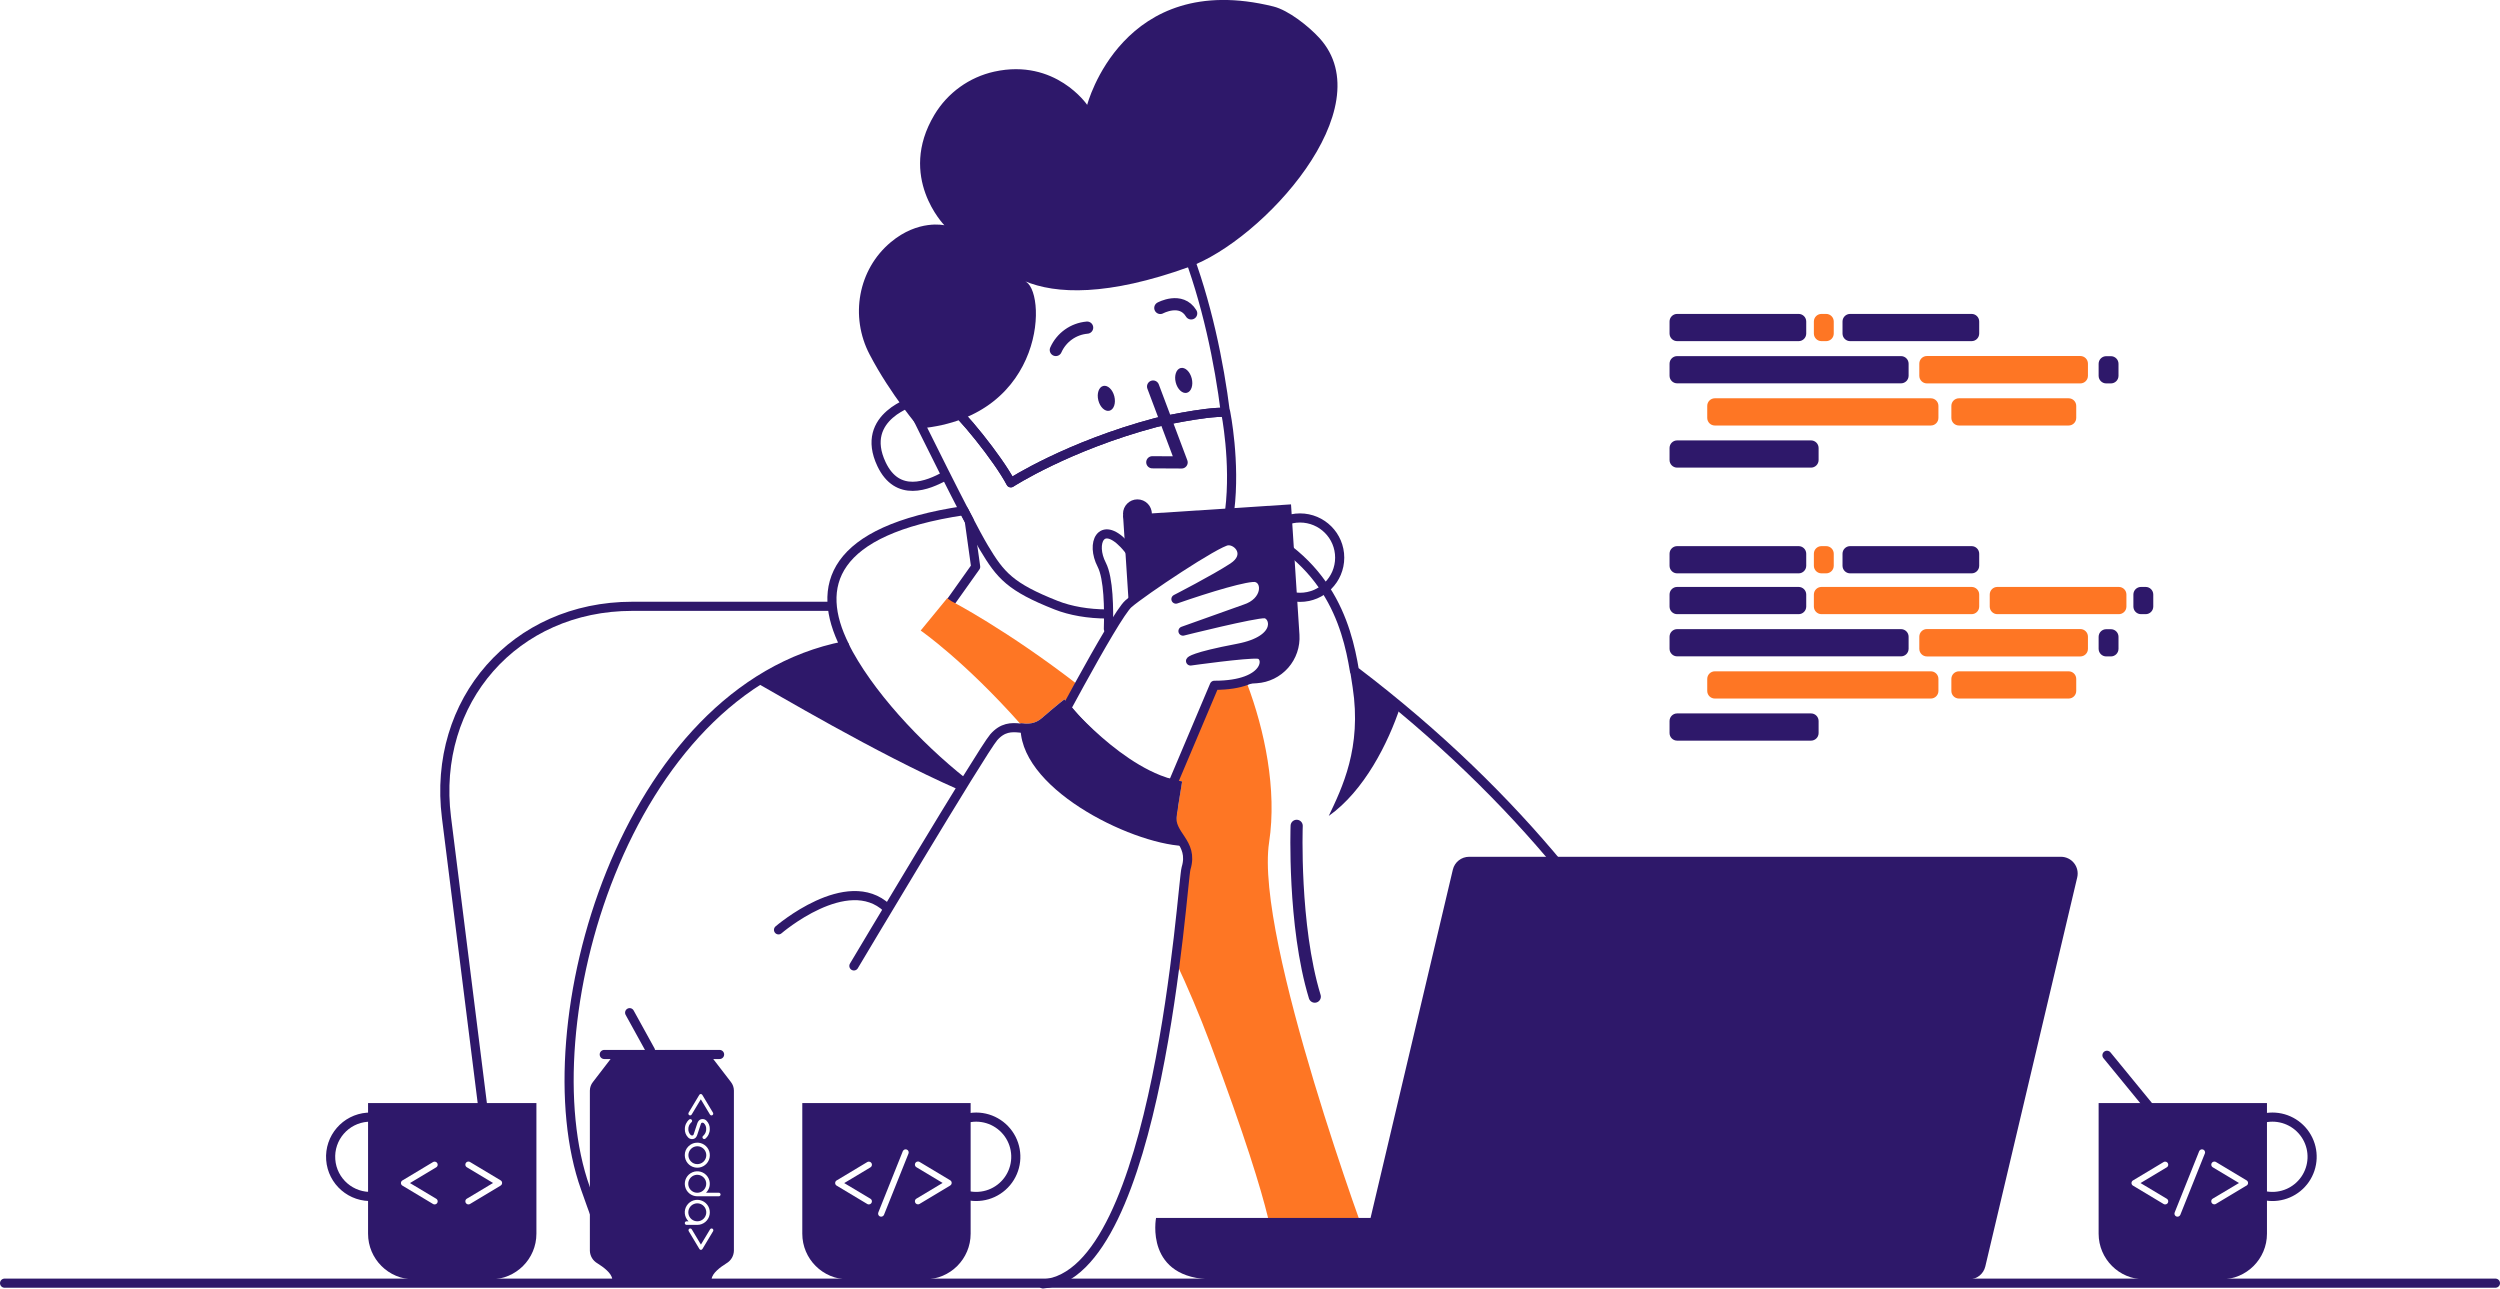
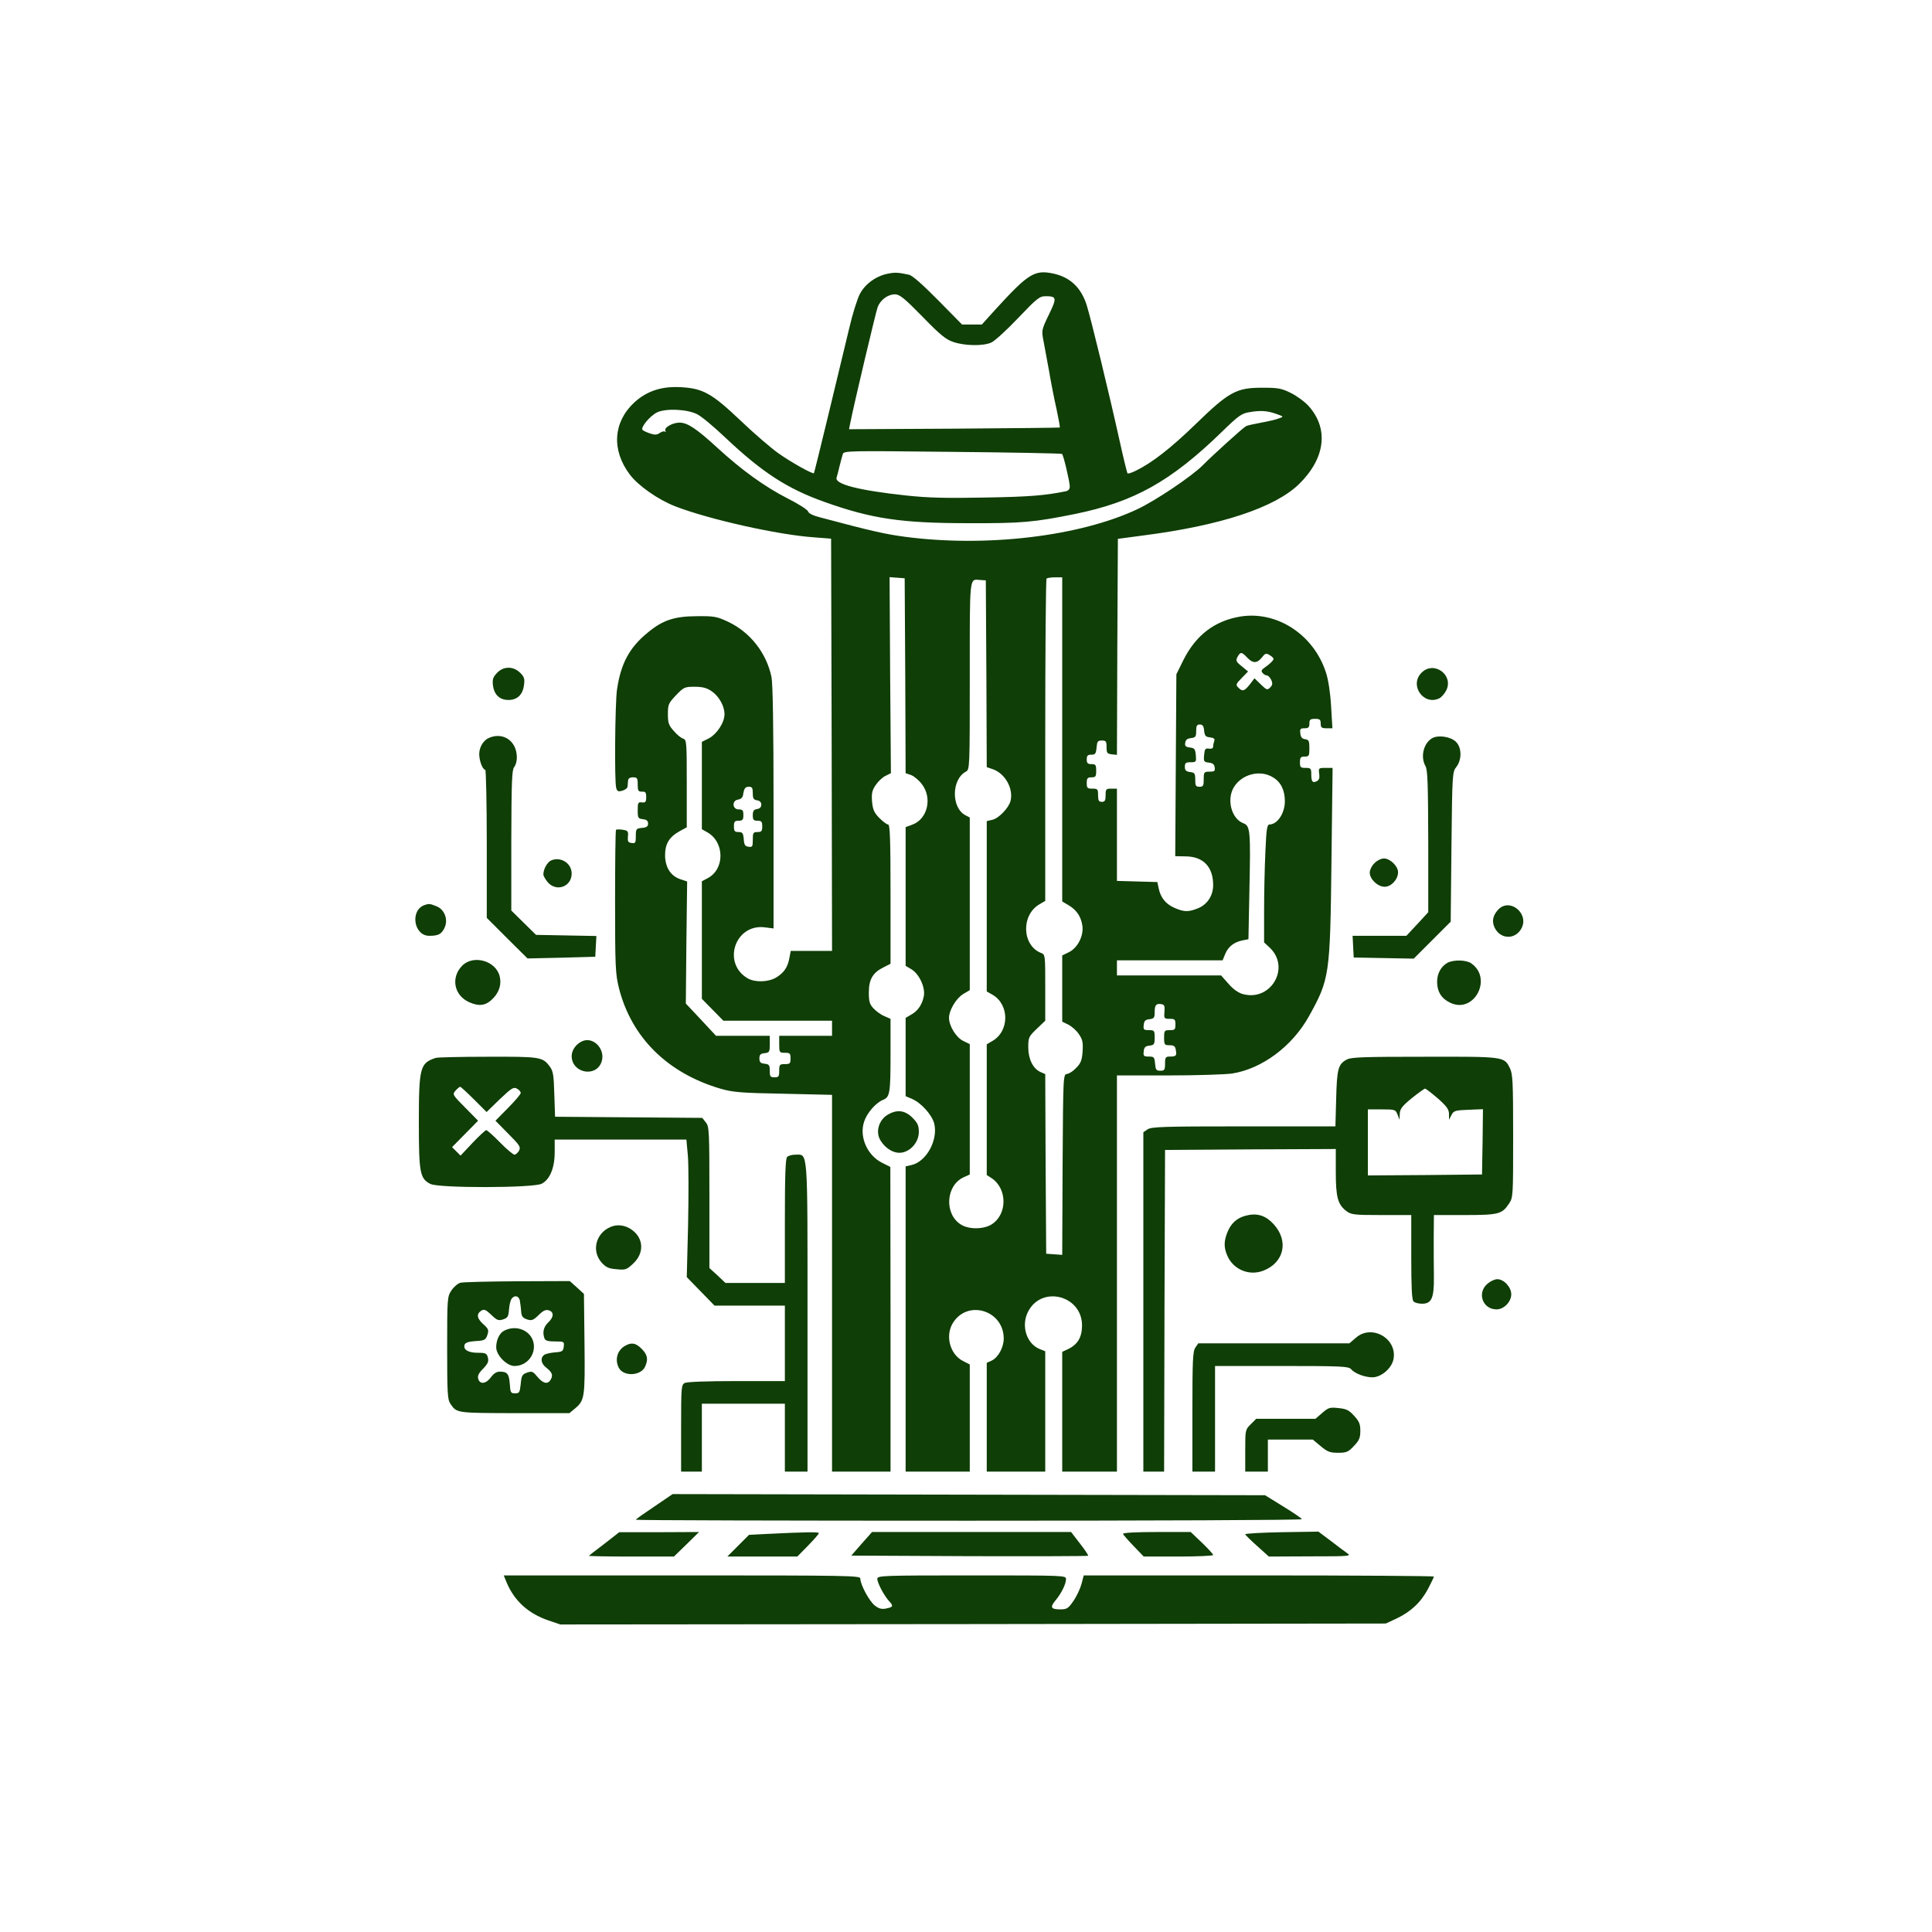
- <svg xmlns="http://www.w3.org/2000/svg" viewBox="0 0 1642.48 846.52">
-   <defs>
-     <style>.cls-1,.cls-3{fill:none;stroke:#2e186a;stroke-linecap:round;stroke-linejoin:round;}.cls-1{stroke-width:6px;}.cls-2{fill:#fe7624;}.cls-3{stroke-width:8px;}.cls-4{fill:#2e186a;}</style>
-   </defs>
-   <g id="Layer_2" data-name="Layer 2">
-     <g id="outline">
-       <g id="developer">
-         <path id="chair" class="cls-1" d="M317.73,731.65l-24.4-194.59c-9.61-76.61,45-138.72,122.06-138.72H544.24" />
-         <g id="body">
-           <path id="hoodie" class="cls-1" d="M625,394.92l16-22.53-4.21-30.25c-1.13-2.14-2.29-4.37-3.48-6.67-87.37,13-98,49.61-78.38,88.82C410,452.59,346.9,675.05,384.6,780.6c10.74,30,19.36,60,51.27,60.34" />
-           <g id="tshirt">
-             <path class="cls-2" d="M670.57,475.79c0-.19,0-.38,0-.57,4.74.46,9.34.49,13.78-3.35,11-9.53,14.9-12.39,14.9-12.39s1,1.2,2.77,3.23c2.17-4,4.43-8.15,6.74-12.35C661.27,413.58,625,394.92,625,394.92L622.32,393l-17.44,21.27S633.26,433.83,670.57,475.79Z" />
-             <path class="cls-2" d="M900.13,821.06s-76-204.39-66.33-267.73c5.27-34.55-3-73.73-14.42-104l-21.77,1.41-26.06,61.62c1.7.42,3.4.77,5.1,1,0,0-1,6.47-3.46,21.34-1.65,9.91,1.18,11,3.42,17.88,2.89,4.63,5.11,9.83,2.67,17.87-.8,2.63-2.7,27.4-7,61,8,17,15.64,34.94,22.8,54,46.08,122.92,41.29,136.33,41.29,136.33Z" />
-           </g>
-           <path id="hoodie-2" data-name="hoodie" class="cls-1" d="M1157.5,839.33c-5.47-36-44.48-229.23-267.66-398.72-5-30.28-17.65-77.94-82.66-100.22" />
-           <path id="string" class="cls-3" d="M851.9,542.57s-2.4,65.28,11.89,112.21" />
-           <path id="stripe" class="cls-4" d="M886.88,439.86c.71,4.26,1.26,8.18,1.79,11.62,6.14,39.82-7,66.26-15.69,84.59,23.33-16.5,39.06-47.88,47-71.81C910.39,456.58,897.3,447.62,886.88,439.86Z" />
-           <path id="stripe_II" data-name="stripe II" class="cls-4" d="M557.24,422.52c-16.32,3.33-43.14,11.46-62.47,24.83,13.5,7.36,80.36,47.4,135,71.42.43-.25,3.43-5.25,4.93-7.2C604.46,487.59,572.65,453.41,557.24,422.52Z" />
-         </g>
-         <g id="head">
-           <path id="ear" class="cls-1" d="M601.25,263.25S564.14,273.31,579.16,305c10.44,22,30.26,14.18,42.08,7.51" />
-           <path id="face" class="cls-1" d="M611.15,269.27l11.66-3.91c7.69,4.65,33.09,36.21,41.28,51.85,0,0,37.29-24.19,95.5-39.66,0,0,31.69-7.24,45.47-6.66-4-32-12.18-72.88-26.58-109.43-21.42-54.33-87.7-33.25-97.32-30-103.37,35.17-70.11,137.58-70.11,137.58Z" />
-           <path id="beard" class="cls-1" d="M727.49,403.37c-12.44,0-24.27-2.07-33.58-5.75-30.2-11.93-36.62-19.62-47.46-37.76s-44.81-87.39-44.81-87.39l21.17-7.11c7.69,4.65,33.09,36.21,41.28,51.85,0,0,37.29-24.19,95.5-39.66,0,0,32-7.32,45.69-6.66,0,0,6.54,32.54,2.62,64.44" />
-           <path id="hair" class="cls-4" d="M604.24,281.52s-19.12-22.17-32.93-48.66c-13-24.9-7.61-55.75,13.94-73.75C603.29,144,620.46,148,620.46,148s-31.06-31.64-6.57-72.57a61.32,61.32,0,0,1,39.38-28.38c40.2-8.81,61,21.85,61,21.85s23.1-89.19,122.31-64.65c10,2.48,23.23,13.06,30.2,20.66C909,71,829.46,158,781.07,175.42c-53.13,19.12-87.3,18.07-108.18,9.13C687.9,189.12,688.45,273.79,604.24,281.52Z" />
-           <polyline id="nose" class="cls-3" points="757.57 253.95 776.31 303.81 757.05 303.71" />
-           <circle id="mouth" class="cls-4" cx="747.28" cy="337.55" r="9.47" />
-           <ellipse id="eye_II" data-name="eye II" class="cls-4" cx="777.71" cy="249.86" rx="5.42" ry="8.39" transform="translate(-37.39 196.21) rotate(-14.04)" />
-           <ellipse id="eye" class="cls-4" cx="726.86" cy="261.64" rx="5.42" ry="8.39" transform="translate(-41.77 184.22) rotate(-14.04)" />
-           <path id="brow_II" data-name="brow II" class="cls-3" d="M693.66,229.94a24.85,24.85,0,0,1,20.58-14.69" />
-           <path id="brow" class="cls-3" d="M762.32,202.32s13.64-7.43,20.27,3.58" />
-         </g>
-         <path id="laptop" class="cls-4" d="M1354,562.9H965.2a11,11,0,0,0-10.7,8.47L900.44,800.19H759.51s-7.81,40.34,37.73,40.34h496.39a11,11,0,0,0,10.7-8.47l60.39-255.63A11,11,0,0,0,1354,562.9Z" />
-         <g id="code_lines" data-name="code lines">
-           <rect class="cls-2" x="1191.7" y="206.24" width="13.06" height="17.89" rx="5" />
-           <rect class="cls-4" x="1096.88" y="206.24" width="89.8" height="17.89" rx="5" />
-           <rect class="cls-4" x="1096.88" y="289.34" width="97.93" height="17.89" rx="5" />
-           <rect class="cls-2" x="1121.64" y="261.67" width="151.89" height="17.89" rx="5" />
-           <rect class="cls-2" x="1282.03" y="261.67" width="82.04" height="17.89" rx="5" />
-           <rect class="cls-4" x="1378.78" y="234.01" width="13.06" height="17.89" rx="5" />
-           <rect class="cls-4" x="1096.88" y="233.96" width="157.06" height="17.89" rx="5" />
-           <rect class="cls-4" x="1210.52" y="206.24" width="89.8" height="17.89" rx="5" />
-           <rect class="cls-2" x="1260.97" y="233.9" width="110.79" height="18" rx="5" />
-         </g>
-         <g id="code_lines-2" data-name="code lines">
-           <rect class="cls-4" x="1096.88" y="385.61" width="89.8" height="17.89" rx="5" />
-           <rect class="cls-4" x="1096.88" y="468.71" width="97.93" height="17.89" rx="5" />
-           <rect class="cls-2" x="1121.64" y="441.05" width="151.89" height="17.89" rx="5" />
-           <rect class="cls-2" x="1282.03" y="441.05" width="82.04" height="17.89" rx="5" />
-           <rect class="cls-4" x="1378.78" y="413.38" width="13.06" height="17.89" rx="5" />
-           <rect class="cls-4" x="1401.62" y="385.61" width="13.06" height="17.89" rx="5" />
-           <rect class="cls-4" x="1096.88" y="413.33" width="157.06" height="17.89" rx="5" />
-           <rect class="cls-2" x="1191.7" y="385.61" width="108.62" height="17.89" rx="5" />
-           <rect class="cls-2" x="1307.24" y="385.61" width="89.8" height="17.89" rx="5" />
-           <rect class="cls-2" x="1191.7" y="358.8" width="13.06" height="17.89" rx="5" />
-           <rect class="cls-4" x="1096.88" y="358.8" width="89.8" height="17.89" rx="5" />
-           <rect class="cls-4" x="1210.52" y="358.8" width="89.8" height="17.89" rx="5" />
-           <rect class="cls-2" x="1260.97" y="413.28" width="110.79" height="18" rx="5" />
-         </g>
-         <g id="mug">
-           <path id="handle" class="cls-1" d="M1484.34,735.41a26.47,26.47,0,0,1,6.76-1.41,26.07,26.07,0,1,1-2.15,51.76" />
-           <line id="spoon" class="cls-1" x1="1421.52" y1="738.81" x2="1384.25" y2="693.31" />
-           <path id="mug-2" data-name="mug" class="cls-4" d="M1378.78,724.71v85.81a30,30,0,0,0,30,30h50.6a30,30,0,0,0,30-30V724.71Zm44.74,62.83a2,2,0,0,1,1,1.76,2,2,0,0,1-2,2,2,2,0,0,1-1-.25l-20-12a2,2,0,0,1,0-3.62l20-12a2,2,0,0,1,1-.25,2,2,0,0,1,2,2,2,2,0,0,1-1,1.76l-17.21,10.32Zm25-29.58-16.1,40.25a2.09,2.09,0,0,1-.4.55,2,2,0,0,1-1.43.6,2,2,0,0,1-2-2,2,2,0,0,1,.18-.85l16.1-40.25a2.08,2.08,0,0,1,.43-.58,1.89,1.89,0,0,1,1.41-.58,2,2,0,0,1,2,2A2.11,2.11,0,0,1,1448.52,758ZM1475.77,779l-20,12a2,2,0,0,1-1,.25,2,2,0,0,1-2-2,2,2,0,0,1,1-1.76L1471,777.23l-17.21-10.32a2,2,0,0,1-1-1.76,2,2,0,0,1,.59-1.42,2,2,0,0,1,1.43-.59,2,2,0,0,1,1,.25l20,12a2,2,0,0,1,0,3.62Z" />
-         </g>
-         <g id="tea">
-           <path id="handle-2" data-name="handle" class="cls-1" d="M245.2,786a26.07,26.07,0,1,1-3.83-52,25.69,25.69,0,0,1,4.73.08" />
-           <path id="ug" class="cls-4" d="M241.81,724.71v85.81a30,30,0,0,0,30,30h50.61a30,30,0,0,0,30-30V724.71Zm44.75,62.83a2,2,0,0,1,1,1.76,2,2,0,0,1-2,2,2,2,0,0,1-1-.25l-20-12a2,2,0,0,1,0-3.62l20-12a2,2,0,0,1,1-.25,2,2,0,0,1,2,2,2,2,0,0,1-1,1.76l-17.21,10.32Zm42.18-8.5-20,12a2,2,0,0,1-1,.25,1.91,1.91,0,0,1-1.42-.59,1.93,1.93,0,0,1-.59-1.42,2,2,0,0,1,1-1.76l17.21-10.31-17.21-10.32a2,2,0,0,1-1-1.76,2,2,0,0,1,2-2,2,2,0,0,1,1,.25l20,12a2,2,0,0,1,0,3.62Z" />
-         </g>
-         <g id="soda">
-           <line id="line" class="cls-1" x1="427.34" y1="690.13" x2="413.67" y2="665.32" />
-           <line id="line-2" data-name="line" class="cls-1" x1="396.99" y1="692.78" x2="472.76" y2="692.78" />
-           <g id="can">
-             <path class="cls-4" d="M462.27,773.58a5.9,5.9,0,1,0,1.71,4.15A5.69,5.69,0,0,0,462.27,773.58Z" />
-             <path class="cls-4" d="M458.11,764.82A5.87,5.87,0,1,0,454,763.1,5.65,5.65,0,0,0,458.11,764.82Z" />
-             <path class="cls-4" d="M462.27,800.67a5.9,5.9,0,1,0-4.16,1.71A5.68,5.68,0,0,0,462.27,800.67Z" />
-             <path class="cls-4" d="M480.21,710.88l-13.29-17.29H402.83l-13.29,17.29a9.15,9.15,0,0,0-2,5.61V821.75A9.84,9.84,0,0,0,392.5,830c4.11,2.56,9.35,6.52,9.72,10.31h65.31c.36-3.79,5.6-7.75,9.71-10.31a9.84,9.84,0,0,0,4.93-8.27V716.49A9.2,9.2,0,0,0,480.21,710.88Zm-27.82,20.19,7-11.68a1.21,1.21,0,0,1,1-.65,1.23,1.23,0,0,1,1.06.65l7,11.68a1.15,1.15,0,0,1,.15.59,1.11,1.11,0,0,1-.34.82,1.14,1.14,0,0,1-.83.35,1.19,1.19,0,0,1-1-.6l-6-10-6,10a1.2,1.2,0,0,1-1,.6,1.14,1.14,0,0,1-.83-.35,1.12,1.12,0,0,1-.35-.82A1.15,1.15,0,0,1,452.39,731.07Zm.46,4.4a1.12,1.12,0,0,1,.69-.22,1.14,1.14,0,0,1,.83.35,1.12,1.12,0,0,1,.34.83,1,1,0,0,1-.31.77l-.44.43a5.67,5.67,0,0,0-1.72,4.15,5.12,5.12,0,0,0,1.53,3.89,1.55,1.55,0,0,0,1,.35,1,1,0,0,0,.94-.72l2.39-7.22a5.14,5.14,0,0,1,1.05-1.86,3.32,3.32,0,0,1,2.48-1,3.5,3.5,0,0,1,2.54,1.08,7.41,7.41,0,0,1,2.15,5.52,8.14,8.14,0,0,1-2.95,6.31.94.94,0,0,1-.69.22,1.16,1.16,0,0,1-1.17-1.17,1,1,0,0,1,.31-.78l.44-.43a5.66,5.66,0,0,0,1.71-4.15,5.11,5.11,0,0,0-1.52-3.89,1.57,1.57,0,0,0-1-.35,1,1,0,0,0-.94.72l-2.4,7.22a5.15,5.15,0,0,1-1,1.86,3.32,3.32,0,0,1-2.48,1,3.5,3.5,0,0,1-2.54-1.08,7.41,7.41,0,0,1-2.15-5.52A8.13,8.13,0,0,1,452.85,735.47Zm-.55,17.67a8.23,8.23,0,1,1-2.4,5.81A7.91,7.91,0,0,1,452.3,753.14Zm-2.06,51.25a1.18,1.18,0,0,1,.83-2h1.29a8.23,8.23,0,1,1,5.75,2.35h-7A1.13,1.13,0,0,1,450.24,804.39Zm18.29,4.45-7,11.68a1.23,1.23,0,0,1-1.06.65,1.21,1.21,0,0,1-1-.65l-7-11.68a1.15,1.15,0,0,1-.15-.59,1.12,1.12,0,0,1,.35-.82,1.1,1.1,0,0,1,.83-.35,1.2,1.2,0,0,1,1,.6l6,10,6-10a1.19,1.19,0,0,1,1-.6,1.18,1.18,0,0,1,1.17,1.17A1.15,1.15,0,0,1,468.53,808.84Zm4.53-23.23a1.13,1.13,0,0,1-.83.34H458.11a8.21,8.21,0,1,1,5.82-2.41l-.06.06h8.36a1.14,1.14,0,0,1,.83.35,1.13,1.13,0,0,1,.35.83A1.16,1.16,0,0,1,473.06,785.61Z" />
-           </g>
-         </g>
-         <g id="hand">
-           <path id="thumb" class="cls-1" d="M728.2,413.19c.41-12.93.21-33.28-4.38-42.17-7.29-14.11-.49-29.17,14.42-13.76,8.5,8.78,12.67,20.43,14.69,28.82" />
-           <circle class="cls-1" cx="854.1" cy="366.37" r="26.07" />
-           <path id="sleeve" class="cls-1" d="M685.24,843.52c76.2-5.69,91.36-264.23,94-273.06,5.29-17.44-11.32-21.53-9.14-35.34s.49-20,.49-20c-35.77-5.82-70.51-50.8-70.51-50.8s-3.6,2.63-13.85,11.39-21.69-4.7-33.39,8.72C645.12,493.38,561,634.6,561,634.6" />
-           <path id="welt" class="cls-4" d="M773.19,534.71c2.48-14.87,3.46-21.34,3.46-21.34-38.09-5.86-77.37-53.89-77.37-53.89s-3.88,2.86-14.9,12.39c-4.44,3.84-9,3.81-13.78,3.35-3.37,41.71,71.45,78.84,106.89,80.59C775.23,545.79,771.32,546,773.19,534.71Z" />
-           <path id="line-3" data-name="line" class="cls-1" d="M511.48,610.91s45.1-38.92,71.28-14.4" />
-           <path id="hand-2" data-name="hand" class="cls-1" d="M684.44,495.72,760,539.65l37.82-89.42c36.49.06,36.33-19.76,28.69-20.44s-44.33,4.47-44.33,4.47,1.19-2.67,31-8.33,24.21-22.27,17.8-22.72-53.78,11.42-53.78,11.42l40.7-14.53c14.49-4.6,15-18.64,7.43-20.62-5-1.31-31.66,6.75-52.76,14.13,0,0,25.36-13,37.39-20.86s3.62-18.11-3.41-17.47-55.87,33.3-65.17,41.39S684.44,495.72,684.44,495.72Z" />
-         </g>
-         <g id="coffe">
-           <path id="handle-3" data-name="handle" class="cls-1" d="M635.24,734.65a27.18,27.18,0,0,1,4.18-.65,26.07,26.07,0,1,1-5.77,50.92" />
-           <path id="mug-3" data-name="mug" class="cls-4" d="M527.1,724.71v85.81a30,30,0,0,0,30,30h50.6a30,30,0,0,0,30-30V724.71Zm44.74,62.83a2,2,0,0,1,1,1.76,2,2,0,0,1-2,2,2,2,0,0,1-1-.25l-20-12a2,2,0,0,1,0-3.62l20-12a2,2,0,0,1,1-.25,2,2,0,0,1,1.42.59,1.91,1.91,0,0,1,.59,1.42,2,2,0,0,1-1,1.76l-17.21,10.32Zm25-29.58-16.1,40.25a2.13,2.13,0,0,1-.41.55,2,2,0,0,1-1.43.6,2,2,0,0,1-2-2,2.19,2.19,0,0,1,.17-.85l16.1-40.25a2.29,2.29,0,0,1,.43-.58,1.92,1.92,0,0,1,1.41-.58,2,2,0,0,1,2,2A2.27,2.27,0,0,1,596.85,758ZM624.09,779l-20,12a2,2,0,0,1-1,.25,2,2,0,0,1-2-2,2,2,0,0,1,1-1.76l17.2-10.31-17.2-10.32a2,2,0,0,1-1-1.76,1.91,1.91,0,0,1,.59-1.42,2,2,0,0,1,1.42-.59,2,2,0,0,1,1,.25l20,12a2,2,0,0,1,0,3.62Z" />
-         </g>
-         <line id="line-4" data-name="line" class="cls-1" x1="3" y1="843.03" x2="1639.48" y2="843.03" />
-         <path class="cls-4" d="M853.73,417l-5.54-85.63-110.37,7.15,3.75,57.94c9.81-8.39,58-40.57,64.95-41.2s15.44,9.62,3.41,17.47-37.39,20.86-37.39,20.86c21.1-7.38,47.79-15.44,52.76-14.13,7.58,2,7.06,16-7.43,20.62l-40.7,14.53s47.37-11.87,53.78-11.42,12,17.06-17.8,22.72-31,8.33-31,8.33,36.7-5.16,44.33-4.47,7.8,20.5-28.69,20.44l-.21.49,28.12-1.82A30,30,0,0,0,853.73,417Z" />
-       </g>
-     </g>
+ <svg xmlns="http://www.w3.org/2000/svg" version="1.0" width="1024pt" height="1024pt" viewBox="0 0 1024 1024" preserveAspectRatio="xMidYMid meet">
+   <g transform="translate(0,1024) scale(0.1,-0.1)" fill="#0f3e06" stroke="none">
+     <path d="M4709 8790 c-63 -11 -123 -54 -151 -107 -14 -26 -40 -109 -57 -183 -56 -234 -184 -765 -187 -768 -5 -7 -123 59 -189 106 -38 27 -128 104 -199 172 -154 146 -200 172 -321 178 -100 5 -177 -21 -243 -81 -112 -104 -122 -252 -24 -382 44 -59 151 -134 242 -169 175 -68 543 -151 735 -164 l90 -7 3 -1092 2 -1093 -110 0 -109 0 -7 -37 c-9 -50 -28 -78 -70 -104 -42 -25 -112 -27 -152 -4 -136 81 -66 289 91 270 l47 -6 0 640 c0 436 -4 657 -11 693 -27 128 -113 237 -229 292 -60 28 -73 31 -165 30 -120 0 -183 -21 -262 -87 -97 -79 -143 -164 -163 -304 -10 -73 -14 -484 -4 -519 5 -18 10 -21 32 -15 15 4 28 14 28 22 1 8 2 22 3 32 1 11 9 17 26 17 22 0 25 -4 25 -38 0 -34 3 -38 23 -38 18 1 22 -4 22 -29 0 -25 -4 -30 -22 -28 -21 3 -23 -2 -23 -41 0 -41 2 -45 28 -48 19 -2 27 -9 27 -23 0 -15 -8 -21 -32 -23 -31 -3 -33 -5 -33 -43 0 -36 -2 -40 -22 -37 -19 2 -22 8 -20 34 3 28 0 32 -27 36 -17 3 -33 2 -36 0 -3 -3 -5 -174 -5 -381 0 -341 2 -383 20 -456 66 -263 257 -453 541 -536 64 -18 107 -22 332 -26 l257 -6 0 -998 0 -999 155 0 155 0 0 808 -1 807 -42 21 c-80 39 -124 138 -97 219 15 46 61 99 99 115 38 15 41 34 41 251 l0 179 -32 14 c-18 7 -44 26 -58 41 -21 22 -25 37 -25 85 0 69 21 105 78 133 l37 19 0 369 c0 297 -3 369 -13 369 -7 0 -28 16 -47 35 -27 28 -34 44 -38 87 -3 44 0 59 20 88 13 19 36 41 52 48 l28 14 -4 519 -3 520 40 -3 40 -3 3 -517 2 -516 29 -10 c16 -6 41 -27 57 -48 57 -74 30 -186 -51 -215 l-35 -13 0 -367 0 -368 30 -18 c41 -24 74 -94 67 -140 -8 -45 -31 -81 -68 -101 l-29 -17 0 -207 0 -208 33 -14 c48 -20 105 -83 118 -129 23 -87 -40 -204 -120 -222 l-31 -7 0 -809 0 -809 170 0 170 0 0 284 0 284 -37 19 c-68 35 -94 133 -53 200 77 127 270 69 270 -82 0 -47 -30 -101 -65 -117 l-25 -11 0 -289 0 -288 155 0 155 0 0 319 0 319 -30 12 c-70 29 -99 124 -61 198 72 141 286 86 286 -73 0 -62 -23 -101 -73 -125 l-32 -15 0 -317 0 -318 145 0 145 0 0 1050 0 1050 273 0 c149 0 301 5 337 10 159 25 319 144 408 304 109 197 112 216 119 819 l6 497 -38 0 c-36 0 -37 -1 -33 -31 3 -21 0 -33 -12 -39 -23 -12 -30 -3 -30 37 0 30 -3 33 -30 33 -27 0 -30 3 -30 30 0 25 4 30 25 30 23 0 25 4 25 44 0 39 -3 45 -22 48 -17 2 -24 11 -26 31 -3 23 0 27 22 27 21 0 26 5 26 25 0 21 5 25 30 25 25 0 30 -4 30 -25 0 -21 5 -25 31 -25 l31 0 -7 118 c-4 71 -15 141 -27 177 -65 202 -261 329 -455 297 -136 -23 -235 -99 -301 -231 l-37 -75 -3 -482 -3 -482 56 -1 c93 -1 145 -56 145 -152 0 -56 -31 -103 -80 -123 -52 -21 -75 -20 -127 3 -46 21 -72 54 -82 104 l-7 32 -107 3 -107 3 0 244 0 245 -30 0 c-28 0 -30 -3 -30 -35 0 -28 -4 -35 -20 -35 -16 0 -20 7 -20 35 0 32 -2 35 -30 35 -27 0 -30 3 -30 30 0 25 4 30 25 30 22 0 25 4 25 35 0 31 -3 35 -25 35 -20 0 -25 5 -25 25 0 20 5 25 24 25 21 0 25 5 28 38 3 32 6 37 28 37 22 0 25 -4 25 -35 0 -31 3 -35 27 -38 l28 -3 2 573 3 572 135 18 c413 53 698 148 826 273 139 137 158 293 49 414 -20 22 -62 53 -93 68 -50 25 -68 28 -152 28 -137 0 -176 -21 -355 -195 -132 -128 -232 -205 -317 -246 -21 -10 -40 -16 -42 -13 -2 2 -21 78 -41 169 -55 249 -154 657 -176 725 -30 92 -88 146 -176 165 -99 21 -132 1 -304 -187 l-75 -83 -52 0 -53 0 -127 129 c-82 83 -137 132 -155 135 -56 12 -73 13 -108 6z m180 -228 c95 -98 125 -122 165 -135 60 -20 155 -22 199 -3 18 7 82 66 143 130 99 104 114 116 145 116 60 0 62 -8 18 -98 -38 -79 -39 -84 -29 -135 5 -28 19 -101 30 -162 10 -60 28 -152 40 -204 11 -52 19 -95 17 -97 -1 -1 -253 -4 -560 -6 l-557 -3 6 30 c20 102 137 595 146 618 15 38 54 67 91 67 25 0 49 -19 146 -118z m-1195 -517 c22 -10 89 -66 150 -124 197 -186 329 -271 525 -341 252 -90 409 -113 766 -113 282 -1 346 5 564 49 312 64 506 172 776 434 87 85 106 99 145 105 61 11 98 8 145 -9 39 -14 40 -14 15 -23 -14 -6 -56 -16 -95 -23 -38 -7 -75 -15 -81 -19 -16 -8 -180 -157 -229 -207 -58 -58 -249 -187 -347 -233 -306 -144 -801 -203 -1232 -146 -105 14 -176 30 -450 103 -36 9 -60 21 -63 31 -2 9 -52 41 -110 70 -119 61 -239 147 -369 266 -111 102 -160 135 -202 135 -38 0 -85 -27 -75 -44 3 -6 3 -8 -2 -4 -4 4 -16 1 -27 -6 -15 -11 -27 -12 -51 -4 -18 6 -36 14 -41 19 -13 12 37 73 76 93 44 22 158 18 212 -9z m1935 -211 c8 -7 40 -145 41 -171 0 -16 -7 -24 -22 -27 -108 -22 -189 -29 -423 -33 -212 -4 -304 -2 -424 11 -251 27 -377 60 -367 94 3 9 10 37 16 62 6 25 14 53 17 63 5 18 28 18 581 12 317 -3 579 -8 581 -11z m1 -1513 l0 -859 34 -20 c43 -26 66 -60 73 -110 7 -53 -26 -117 -72 -139 l-35 -17 0 -175 0 -176 33 -16 c17 -9 43 -31 55 -50 20 -28 23 -44 20 -92 -3 -46 -10 -63 -33 -86 -15 -17 -37 -31 -49 -33 -21 -3 -21 -3 -24 -481 l-2 -478 -43 3 -42 3 -3 476 -2 476 -25 11 c-40 18 -65 69 -65 131 0 51 2 57 45 98 l45 43 0 175 c0 173 0 176 -22 184 -102 40 -107 203 -7 259 l29 17 0 851 c0 468 3 854 7 857 3 4 24 7 45 7 l38 0 0 -859z m-402 348 l2 -495 35 -12 c64 -24 107 -103 91 -167 -9 -37 -63 -93 -96 -100 l-30 -7 0 -451 0 -452 30 -17 c91 -52 91 -194 -1 -246 l-29 -17 0 -346 0 -347 25 -16 c85 -56 85 -193 0 -246 -42 -26 -119 -27 -161 -1 -90 55 -82 207 13 251 l33 15 0 346 0 345 -35 17 c-37 18 -75 79 -75 122 0 41 38 104 76 127 l34 20 0 457 0 458 -23 12 c-76 40 -74 190 2 231 21 11 21 17 21 510 0 538 -3 510 55 506 l30 -2 3 -495z m1382 86 c30 -32 53 -32 79 1 17 22 22 23 40 12 12 -7 21 -16 21 -20 0 -8 -20 -28 -48 -47 -16 -11 -19 -18 -10 -28 6 -7 16 -13 23 -13 6 0 17 -11 23 -24 8 -18 7 -27 -6 -40 -15 -15 -19 -13 -49 16 l-34 33 -25 -33 c-29 -36 -39 -39 -61 -16 -14 14 -13 19 18 50 l34 35 -34 28 c-30 24 -32 30 -22 49 15 28 22 28 51 -3z m-2839 -178 c39 -26 69 -79 69 -122 0 -45 -40 -105 -82 -128 l-38 -19 0 -231 0 -232 30 -17 c91 -52 92 -196 0 -243 l-30 -16 0 -311 0 -312 57 -58 57 -58 288 0 288 0 0 -40 0 -40 -140 0 -140 0 0 -45 c0 -43 1 -45 30 -45 27 0 30 -3 30 -30 0 -27 -3 -30 -30 -30 -28 0 -30 -3 -30 -35 0 -31 -3 -35 -25 -35 -22 0 -25 4 -25 34 0 30 -3 35 -27 38 -22 2 -28 8 -28 28 0 20 6 26 28 28 25 3 27 7 27 48 l0 44 -142 0 -143 0 -80 86 -80 85 3 324 4 323 -36 12 c-51 17 -80 62 -81 126 0 62 22 98 78 129 l37 20 0 232 c0 220 -1 232 -19 238 -11 3 -34 22 -50 41 -27 30 -31 43 -31 89 0 51 3 58 43 100 41 43 46 45 99 45 41 0 64 -6 89 -23z m2611 -209 c3 -28 8 -34 31 -36 21 -3 27 -8 23 -19 -3 -8 -6 -21 -6 -29 0 -10 -8 -14 -22 -12 -20 3 -23 -2 -26 -34 -3 -34 -1 -37 25 -40 20 -2 29 -9 31 -25 3 -20 -1 -23 -27 -23 -29 0 -31 -2 -31 -40 0 -35 -3 -40 -22 -40 -20 0 -23 5 -23 37 0 34 -3 38 -27 41 -22 3 -28 9 -28 28 0 20 5 24 31 24 29 0 30 2 27 38 -3 32 -7 37 -31 40 -23 3 -28 8 -25 25 2 16 11 23 31 25 24 3 27 8 27 38 0 27 4 34 19 34 15 0 21 -8 23 -32z m365 -248 c42 -25 63 -68 63 -127 0 -63 -39 -122 -81 -123 -13 0 -17 -22 -22 -142 -4 -79 -7 -220 -7 -313 l0 -170 30 -28 c111 -105 7 -286 -142 -246 -23 6 -51 25 -76 54 l-40 45 -276 0 -276 0 0 40 0 40 280 0 280 0 14 34 c16 39 47 63 93 72 l30 6 5 253 c7 325 5 348 -33 362 -62 24 -89 126 -49 191 42 69 139 94 207 52z m-2757 -84 c0 -28 4 -35 23 -38 14 -2 22 -10 22 -23 0 -13 -8 -21 -22 -23 -18 -3 -23 -10 -23 -33 0 -24 4 -29 25 -29 21 0 25 -5 25 -30 0 -25 -4 -30 -25 -30 -23 0 -25 -4 -25 -41 0 -36 -2 -40 -22 -37 -19 2 -24 10 -26 41 -3 32 -7 37 -28 37 -20 0 -24 5 -24 30 0 25 4 30 25 30 21 0 25 5 25 30 0 25 -4 30 -25 30 -34 0 -37 47 -3 52 14 2 24 11 26 23 6 37 11 45 32 45 16 0 20 -6 20 -34z m2182 -1158 c-3 -36 -2 -38 27 -38 28 0 31 -3 31 -30 0 -27 -3 -30 -30 -30 -28 0 -30 -2 -30 -40 0 -37 2 -40 29 -40 23 0 30 -5 33 -25 6 -30 2 -35 -31 -35 -23 0 -26 -4 -26 -37 0 -34 -3 -38 -25 -38 -22 0 -25 5 -28 38 -3 34 -6 37 -33 37 -27 0 -30 3 -27 28 2 21 9 28 31 30 24 3 27 7 27 43 0 37 -2 39 -31 39 -27 0 -30 3 -27 28 2 21 9 28 31 30 23 3 27 8 27 36 0 39 7 48 35 44 17 -3 19 -9 17 -40z" />
+     <path d="M2634 6673 c-22 -23 -25 -35 -21 -68 7 -48 36 -75 82 -75 46 0 75 27 82 77 5 35 2 45 -20 67 -36 36 -89 36 -123 -1z" />
+     <path d="M7535 6675 c-68 -67 12 -179 96 -135 10 6 26 24 34 40 42 82 -65 160 -130 95z" />
+     <path d="M2594 6330 c-31 -12 -54 -49 -54 -87 0 -35 18 -83 32 -83 4 0 8 -177 8 -393 l0 -392 108 -108 108 -107 179 4 180 5 3 55 3 55 -160 3 -160 3 -66 65 -65 64 0 371 c1 309 3 373 15 389 20 26 19 81 -2 116 -26 45 -78 61 -129 40z" />
+     <path d="M7594 6329 c-48 -24 -67 -99 -39 -149 12 -20 14 -94 15 -400 l0 -375 -58 -63 -58 -62 -142 0 -143 0 3 -57 3 -58 159 -3 159 -3 98 98 98 98 4 397 c4 387 5 397 26 423 30 39 29 104 -3 134 -27 26 -90 36 -122 20z" />
+     <path d="M2922 5680 c-21 -9 -42 -46 -42 -75 0 -8 11 -26 23 -41 46 -53 127 -24 127 46 0 54 -57 91 -108 70z" />
+     <path d="M7285 5665 c-14 -13 -25 -36 -25 -50 0 -35 42 -75 79 -75 35 0 71 39 71 77 0 32 -42 73 -75 73 -14 0 -37 -11 -50 -25z" />
+     <path d="M2250 5443 c-78 -28 -57 -163 25 -163 47 0 64 8 80 40 22 43 3 98 -40 116 -37 15 -42 15 -65 7z" />
+     <path d="M7940 5418 c-28 -31 -34 -61 -18 -95 29 -60 104 -65 139 -9 50 80 -58 172 -121 104z" />
+     <path d="M2450 5122 c-62 -63 -44 -158 37 -194 54 -24 90 -18 127 21 33 34 45 76 34 118 -21 81 -139 114 -198 55z" />
+     <path d="M7672 5137 c-35 -20 -55 -57 -55 -101 0 -52 23 -89 70 -111 126 -60 226 129 111 209 -27 19 -94 20 -126 3z" />
+     <path d="M3090 4723 c-34 -13 -60 -47 -60 -80 0 -90 128 -116 158 -32 23 63 -38 134 -98 112z" />
+     <path d="M2310 4633 c-84 -27 -90 -50 -90 -344 0 -266 6 -296 61 -324 43 -23 547 -22 590 1 43 22 69 83 69 167 l0 67 349 0 349 0 8 -87 c4 -49 4 -213 1 -365 l-7 -277 74 -76 73 -75 186 0 187 0 0 -200 0 -200 -256 0 c-157 0 -263 -4 -275 -10 -18 -10 -19 -24 -19 -240 l0 -230 55 0 55 0 0 180 0 180 220 0 220 0 0 -180 0 -180 60 0 60 0 0 818 c0 907 3 862 -64 862 -17 0 -37 -5 -44 -12 -9 -9 -12 -98 -12 -340 l0 -328 -157 0 -158 0 -42 40 -43 39 0 374 c0 354 -1 376 -19 398 l-19 24 -390 3 -390 3 -4 119 c-3 102 -6 123 -24 147 -38 51 -49 53 -329 52 -143 0 -267 -3 -275 -6z m202 -220 l67 -67 70 68 c62 59 73 66 91 56 11 -6 20 -16 20 -23 0 -6 -30 -42 -67 -79 l-67 -68 68 -69 c61 -61 67 -71 57 -90 -7 -11 -17 -21 -24 -21 -7 0 -42 29 -77 65 -35 36 -68 65 -73 65 -4 0 -37 -30 -72 -67 l-64 -68 -23 23 -22 22 69 70 69 70 -69 70 c-68 68 -68 70 -50 90 10 11 21 20 24 20 3 0 36 -30 73 -67z" />
+     <path d="M7138 4624 c-45 -24 -52 -48 -56 -206 l-4 -148 -487 0 c-424 0 -489 -2 -509 -16 l-22 -15 0 -900 0 -899 55 0 55 0 2 853 3 852 453 3 452 2 0 -120 c0 -134 10 -173 55 -208 26 -20 39 -22 186 -22 l159 0 0 -223 c0 -160 3 -226 12 -235 7 -7 27 -12 45 -12 51 0 64 30 63 142 -1 51 -1 146 -1 211 l1 117 163 0 c179 0 198 5 234 59 23 34 23 37 23 360 0 290 -2 330 -18 361 -30 60 -29 60 -452 59 -320 0 -390 -2 -412 -15z m483 -206 c47 -42 59 -58 59 -83 l0 -30 13 25 c12 23 19 25 90 28 l77 3 -2 -173 -3 -173 -302 -3 -303 -2 0 175 0 175 73 0 c70 0 74 -1 84 -27 l11 -28 1 31 c1 26 12 41 63 83 35 28 67 51 71 51 5 0 35 -24 68 -52z" />
+     <path d="M4704 4331 c-42 -25 -61 -80 -44 -122 19 -44 65 -79 107 -79 53 0 103 53 103 110 0 34 -6 48 -34 76 -40 40 -83 45 -132 15z" />
+     <path d="M6613 3799 c-50 -10 -83 -36 -104 -82 -22 -50 -24 -86 -5 -130 31 -76 118 -112 194 -81 108 43 133 156 54 244 -40 45 -85 61 -139 49z" />
+     <path d="M3234 3736 c-77 -34 -99 -127 -46 -187 23 -26 38 -33 79 -36 47 -5 54 -3 87 28 61 55 59 134 -4 180 -35 26 -79 32 -116 15z" />
+     <path d="M7884 3436 c-57 -48 -26 -136 48 -136 39 0 78 40 78 80 0 38 -39 80 -74 80 -14 0 -37 -11 -52 -24z" />
+     <path d="M2440 3441 c-14 -4 -35 -22 -47 -40 -22 -33 -23 -40 -23 -305 0 -240 2 -274 17 -296 34 -50 31 -49 340 -50 l291 0 30 25 c51 43 53 59 50 344 l-3 263 -37 34 -38 34 -277 -1 c-153 -1 -289 -4 -303 -8z m315 -93 c2 -13 6 -38 7 -57 2 -28 8 -36 31 -44 25 -8 33 -5 62 23 24 24 38 30 54 25 28 -9 27 -36 -4 -65 -24 -23 -31 -52 -19 -84 4 -12 20 -16 56 -16 48 0 49 -1 46 -27 -3 -25 -7 -28 -48 -31 -24 -2 -50 -8 -57 -14 -20 -16 -15 -45 10 -65 33 -26 39 -40 27 -63 -15 -29 -40 -25 -71 12 -24 29 -29 32 -55 23 -26 -9 -30 -16 -34 -60 -5 -45 -7 -50 -30 -50 -23 0 -25 4 -28 50 -4 53 -13 65 -53 65 -17 0 -33 -10 -47 -30 -26 -35 -58 -39 -67 -9 -5 16 1 30 25 54 26 27 31 39 26 59 -6 23 -11 26 -55 26 -51 0 -78 18 -68 44 4 10 24 16 58 18 48 3 53 6 62 32 9 26 6 33 -22 58 -34 31 -37 54 -9 72 14 8 24 4 52 -23 30 -29 38 -32 63 -24 24 8 28 15 31 54 2 24 8 49 14 56 16 20 37 15 43 -9z" />
+     <path d="M2674 3188 c-26 -12 -44 -49 -44 -89 0 -42 56 -99 97 -99 57 0 103 46 103 103 0 75 -83 121 -156 85z" />
+     <path d="M7187 3150 l-35 -30 -400 0 -401 0 -15 -22 c-14 -19 -16 -69 -16 -340 l0 -318 60 0 60 0 0 280 0 280 354 0 c317 0 355 -2 367 -17 20 -23 72 -43 113 -43 47 0 103 48 112 97 20 109 -116 186 -199 113z" />
+     <path d="M3315 3108 c-43 -23 -58 -74 -35 -118 25 -47 116 -43 139 6 18 40 13 63 -18 95 -31 31 -53 35 -86 17z" />
+     <path d="M7008 2751 l-36 -31 -157 0 -157 0 -29 -29 c-29 -29 -29 -31 -29 -140 l0 -111 60 0 60 0 0 85 0 85 119 0 119 0 42 -35 c36 -30 49 -35 92 -35 45 0 54 4 84 36 28 29 34 43 34 80 0 36 -6 51 -33 80 -28 31 -42 37 -84 41 -45 5 -53 2 -85 -26z" />
+     <path d="M3468 2255 c-54 -36 -98 -67 -98 -70 0 -3 794 -5 1765 -5 971 0 1765 3 1765 8 0 4 -44 34 -98 67 l-97 60 -1570 3 -1570 3 -97 -66z" />
+     <path d="M3204 2058 c-44 -33 -81 -62 -83 -64 -2 -2 98 -4 223 -4 l228 0 67 65 66 65 -211 -1 -212 0 -78 -61z" />
+     <path d="M4068 2110 l-98 -5 -57 -57 -58 -58 185 0 186 0 57 58 c31 32 57 61 57 66 0 7 -69 6 -272 -4z" />
+     <path d="M4567 2058 l-55 -63 625 -3 c345 -1 628 0 630 2 3 2 -17 32 -43 65 l-47 61 -528 0 -527 0 -55 -62z" />
+     <path d="M5952 2110 c2 -5 27 -34 57 -65 l53 -55 184 0 c101 0 184 4 184 8 0 5 -27 34 -59 65 l-60 57 -181 0 c-111 0 -180 -4 -178 -10z" />
+     <path d="M6600 2108 c0 -3 28 -31 63 -62 l62 -56 220 1 c210 0 219 1 195 17 -13 9 -53 39 -88 66 l-64 48 -194 -3 c-107 -2 -194 -7 -194 -11z" />
+     <path d="M2685 1853 c41 -98 116 -166 223 -202 l62 -21 2188 2 2187 3 56 26 c76 36 130 86 168 158 17 32 31 62 31 65 0 3 -418 6 -928 6 l-928 0 -12 -46 c-7 -25 -26 -66 -43 -90 -27 -39 -34 -44 -69 -44 -50 0 -56 11 -26 47 31 37 56 87 56 113 0 20 -3 20 -500 20 -471 0 -500 -1 -500 -18 0 -22 36 -90 63 -119 24 -26 21 -31 -19 -39 -21 -4 -37 0 -58 17 -29 23 -76 110 -76 142 0 16 -52 17 -945 17 l-945 0 15 -37z" />
  </g>
</svg>
